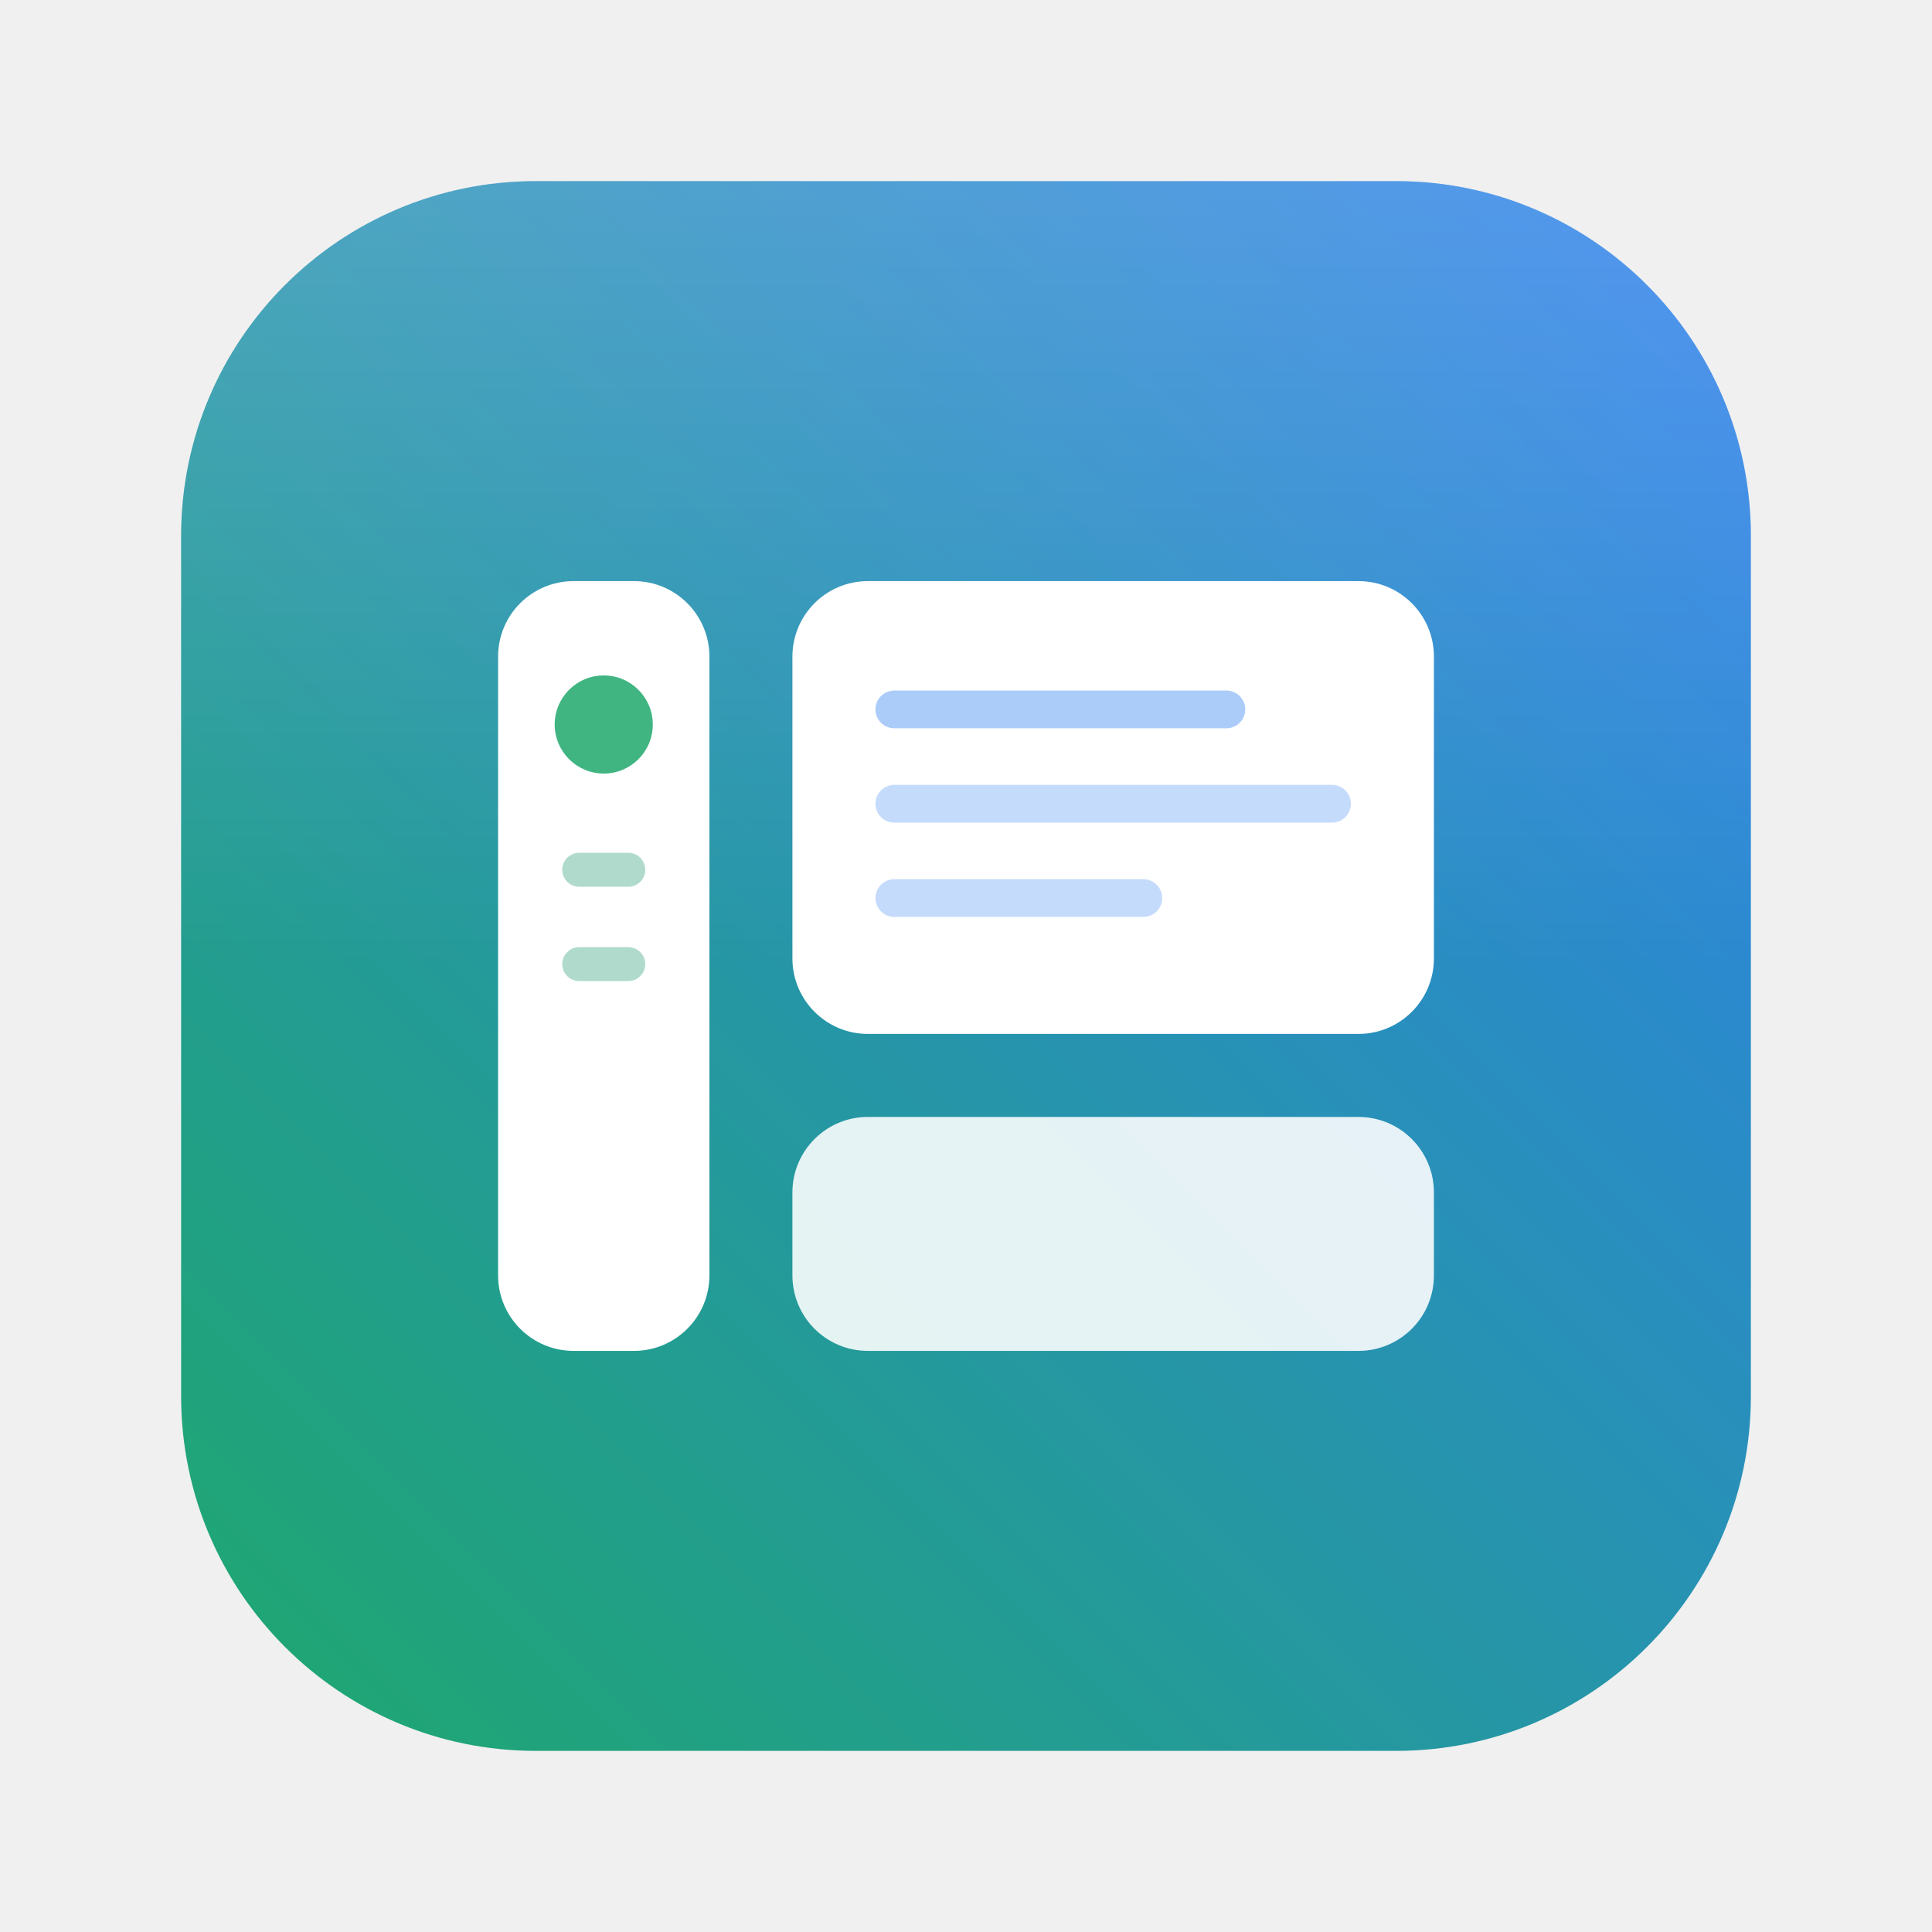
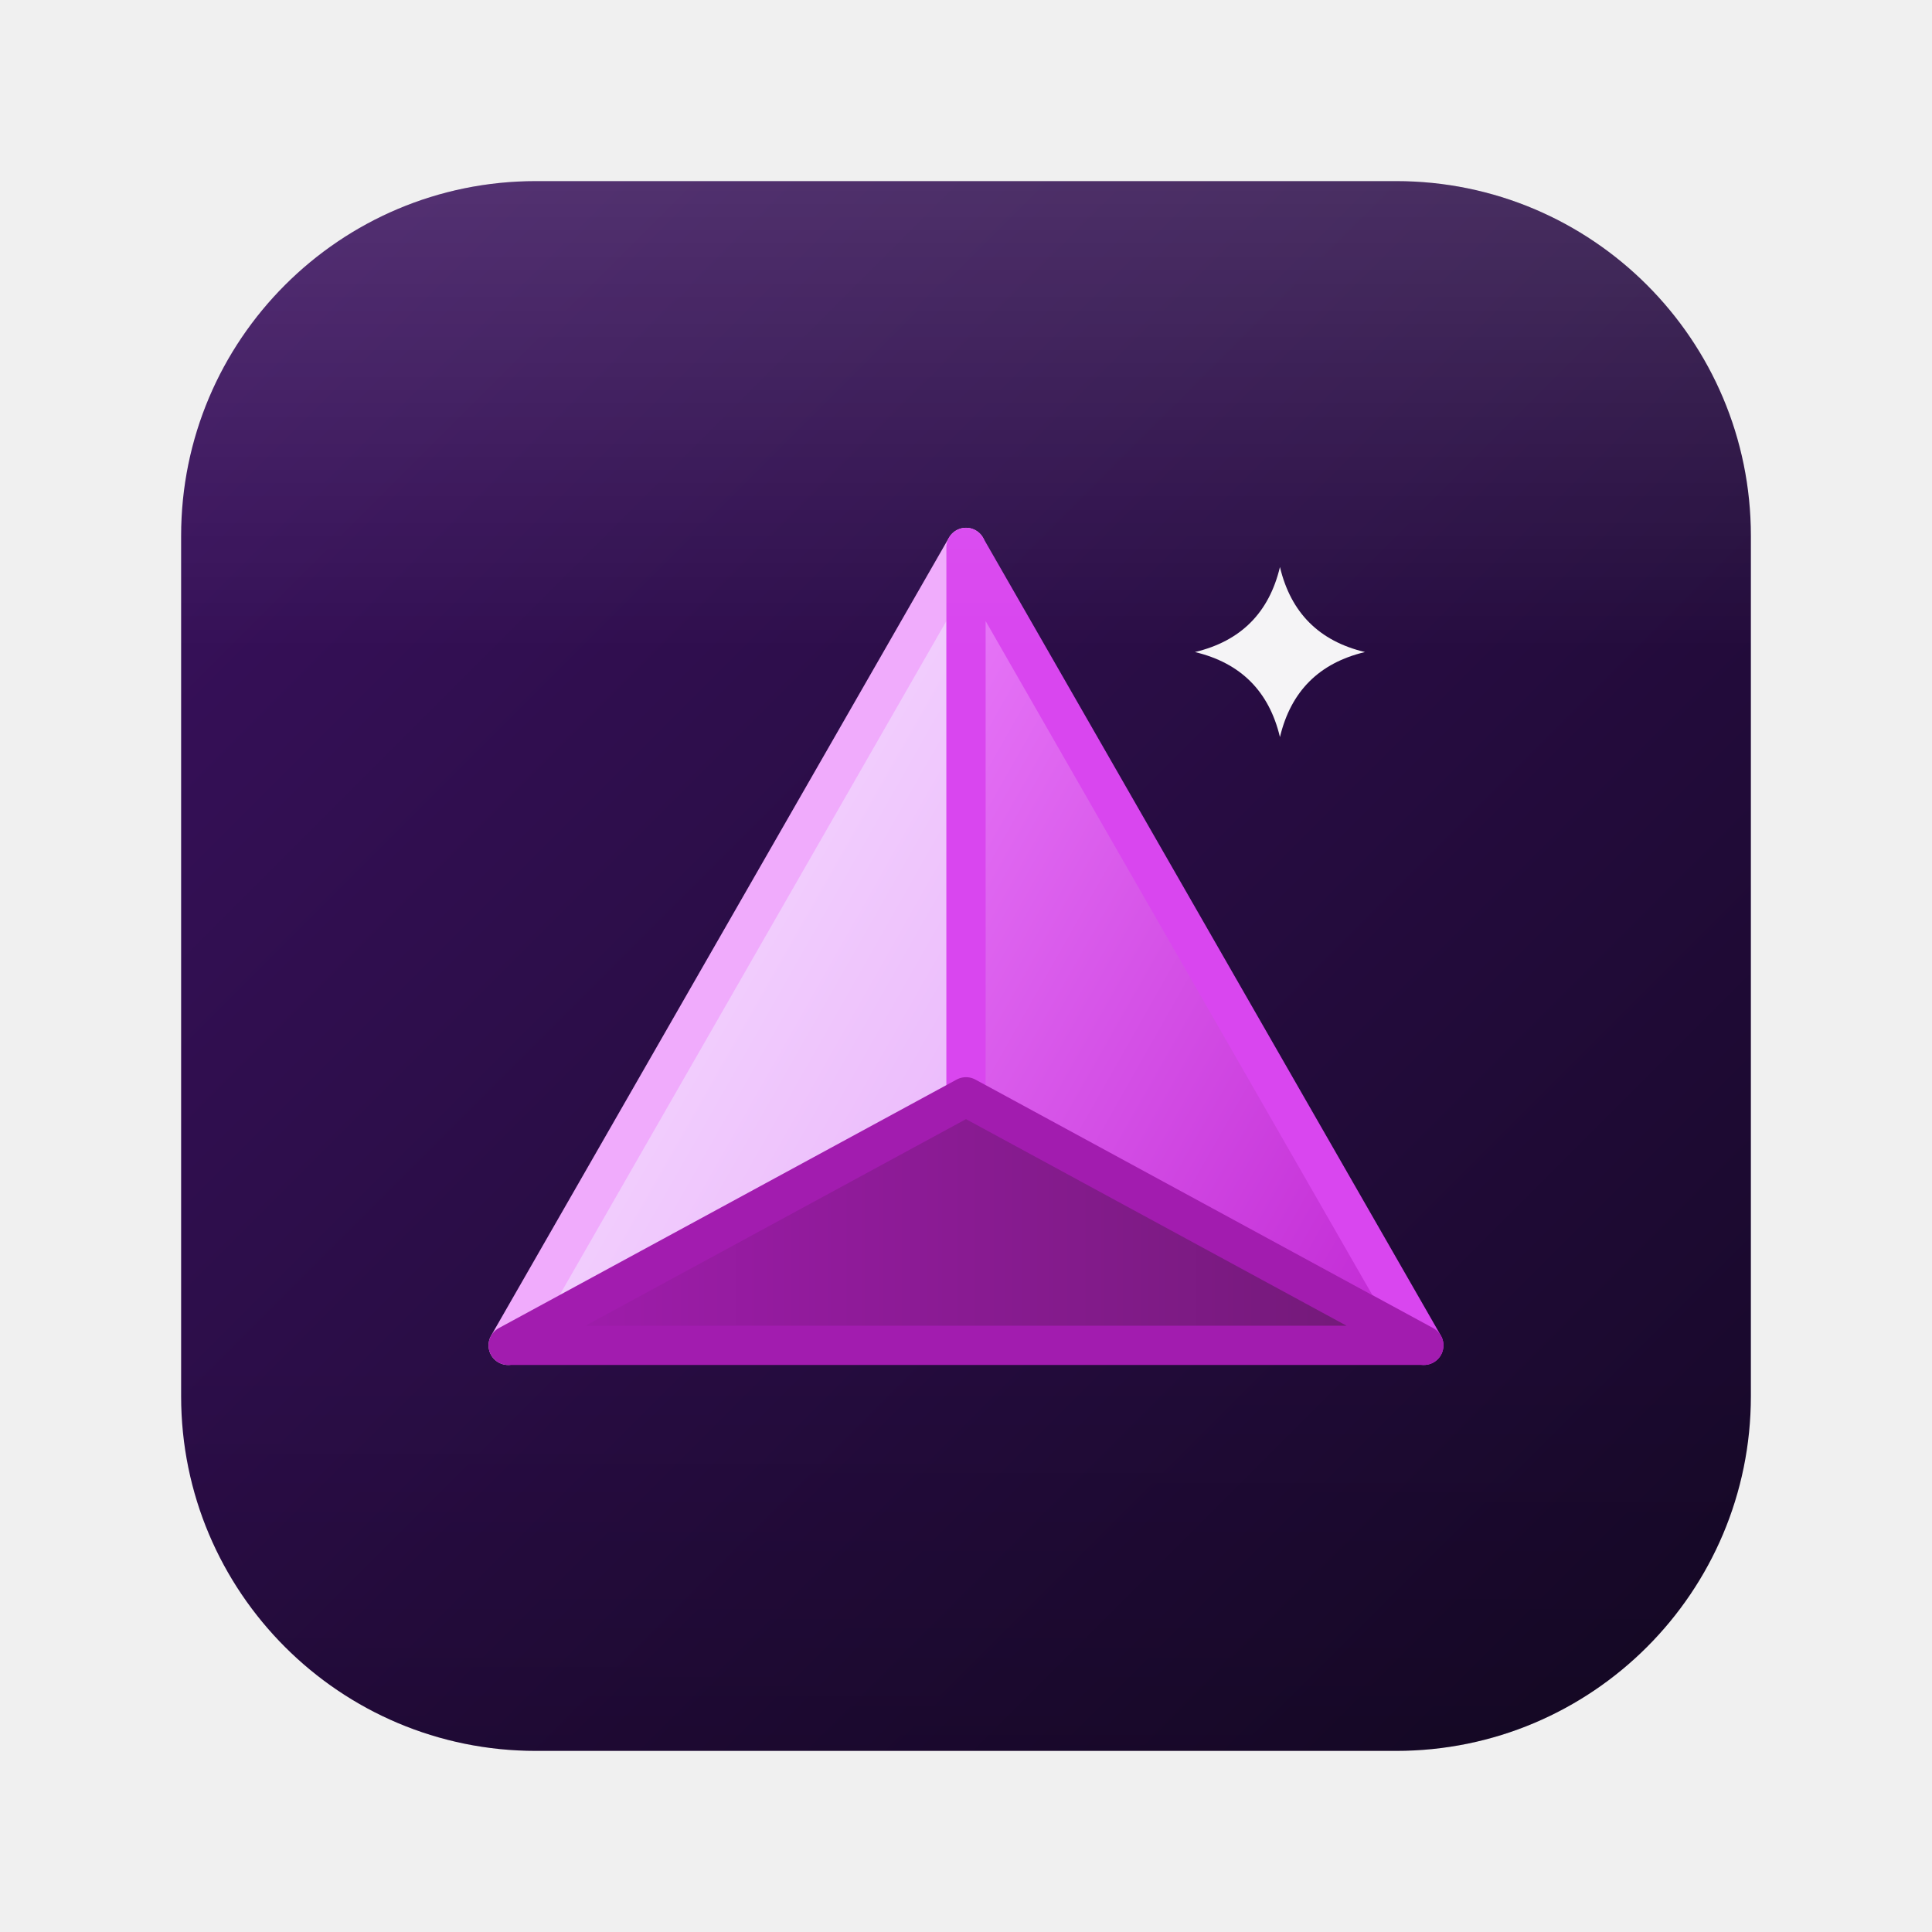
<svg xmlns="http://www.w3.org/2000/svg" width="1024" height="1024" viewBox="0 0 1024 1024">
  <defs>
-     <linearGradient id="bg" x1="0" y1="1" x2="1" y2="0">
-       <stop offset="0" stop-color="#1ea86c" />
-       <stop offset="1" stop-color="#2f7ff0" />
+     <linearGradient id="b7" x1="0" y1="0" x2="1" y2="1">
+       <stop offset="0" stop-color="#3b1160" />
+       <stop offset="1" stop-color="#150826" />
    </linearGradient>
-     <linearGradient id="sheen" x1="0" y1="0" x2="0" y2="1">
-       <stop offset="0" stop-color="rgba(255,255,255,.18)" />
-       <stop offset=".5" stop-color="rgba(255,255,255,0)" />
+     <linearGradient id="g7a" x1="0" y1="0" x2="1" y2="1">
+       <stop offset="0" stop-color="#fae8ff" />
+       <stop offset="1" stop-color="#e9b3fb" />
+     </linearGradient>
+     <linearGradient id="g7b" x1="0" y1="0" x2="1" y2="1">
+       <stop offset="0" stop-color="#e879f9" />
+       <stop offset="1" stop-color="#c026d3" />
+     </linearGradient>
+     <linearGradient id="g7c" x1="0" y1="0" x2="1" y2="0">
+       <stop offset="0" stop-color="#a21caf" />
+       <stop offset="1" stop-color="#701a75" />
+     </linearGradient>
+     <linearGradient id="hl" x1="0" y1="0" x2="0" y2="1">
+       <stop offset="0" stop-color="#ffffff" stop-opacity=".14" />
+       <stop offset=".3" stop-color="#ffffff" stop-opacity="0" />
+       <stop offset=".75" stop-color="#000000" stop-opacity="0" />
+       <stop offset="1" stop-color="#000000" stop-opacity=".16" />
    </linearGradient>
  </defs>
-   <rect x="96" y="96" width="832" height="832" rx="188" fill="url(#bg)" />
-   <rect x="96" y="96" width="832" height="832" rx="188" fill="url(#sheen)" />
-   <rect x="264" y="308" width="112" height="408" rx="40" fill="#ffffff" />
-   <circle cx="320" cy="384" r="26" fill="#1ea86c" opacity=".85" />
-   <rect x="298" y="452" width="44" height="18" rx="9" fill="rgba(30,150,110,.35)" />
-   <rect x="298" y="502" width="44" height="18" rx="9" fill="rgba(30,150,110,.35)" />
-   <rect x="420" y="308" width="340" height="240" rx="40" fill="#ffffff" />
-   <rect x="464" y="366" width="196" height="20" rx="10" fill="rgba(47,127,240,.4)" />
-   <rect x="464" y="416" width="252" height="20" rx="10" fill="rgba(47,127,240,.28)" />
-   <rect x="464" y="466" width="152" height="20" rx="10" fill="rgba(47,127,240,.28)" />
-   <rect x="420" y="592" width="340" height="124" rx="40" fill="#ffffff" opacity=".88" />
+   <rect x="96" y="96" width="832" height="832" rx="188" fill="url(#b7)" />
+   <g transform="translate(68.267 68.267) scale(1.733333)">
+     <path d="M256 128L116 372L256 296Z" fill="url(#g7a)" stroke="#f0abfc" stroke-width="12" stroke-linejoin="round" />
+     <path d="M256 128L396 372L256 296Z" fill="url(#g7b)" stroke="#d946ef" stroke-width="12" stroke-linejoin="round" />
+     <path d="M116 372L396 372L256 296Z" fill="url(#g7c)" stroke="#a21caf" stroke-width="12" stroke-linejoin="round" />
+     <path d="M352 134Q357 155 378 160Q357 165 352 186Q347 165 326 160Q347 155 352 134Z" fill="#ffffff" opacity=".95" />
+   </g>
+   <rect x="96" y="96" width="832" height="832" rx="188" fill="url(#hl)" />
</svg>
